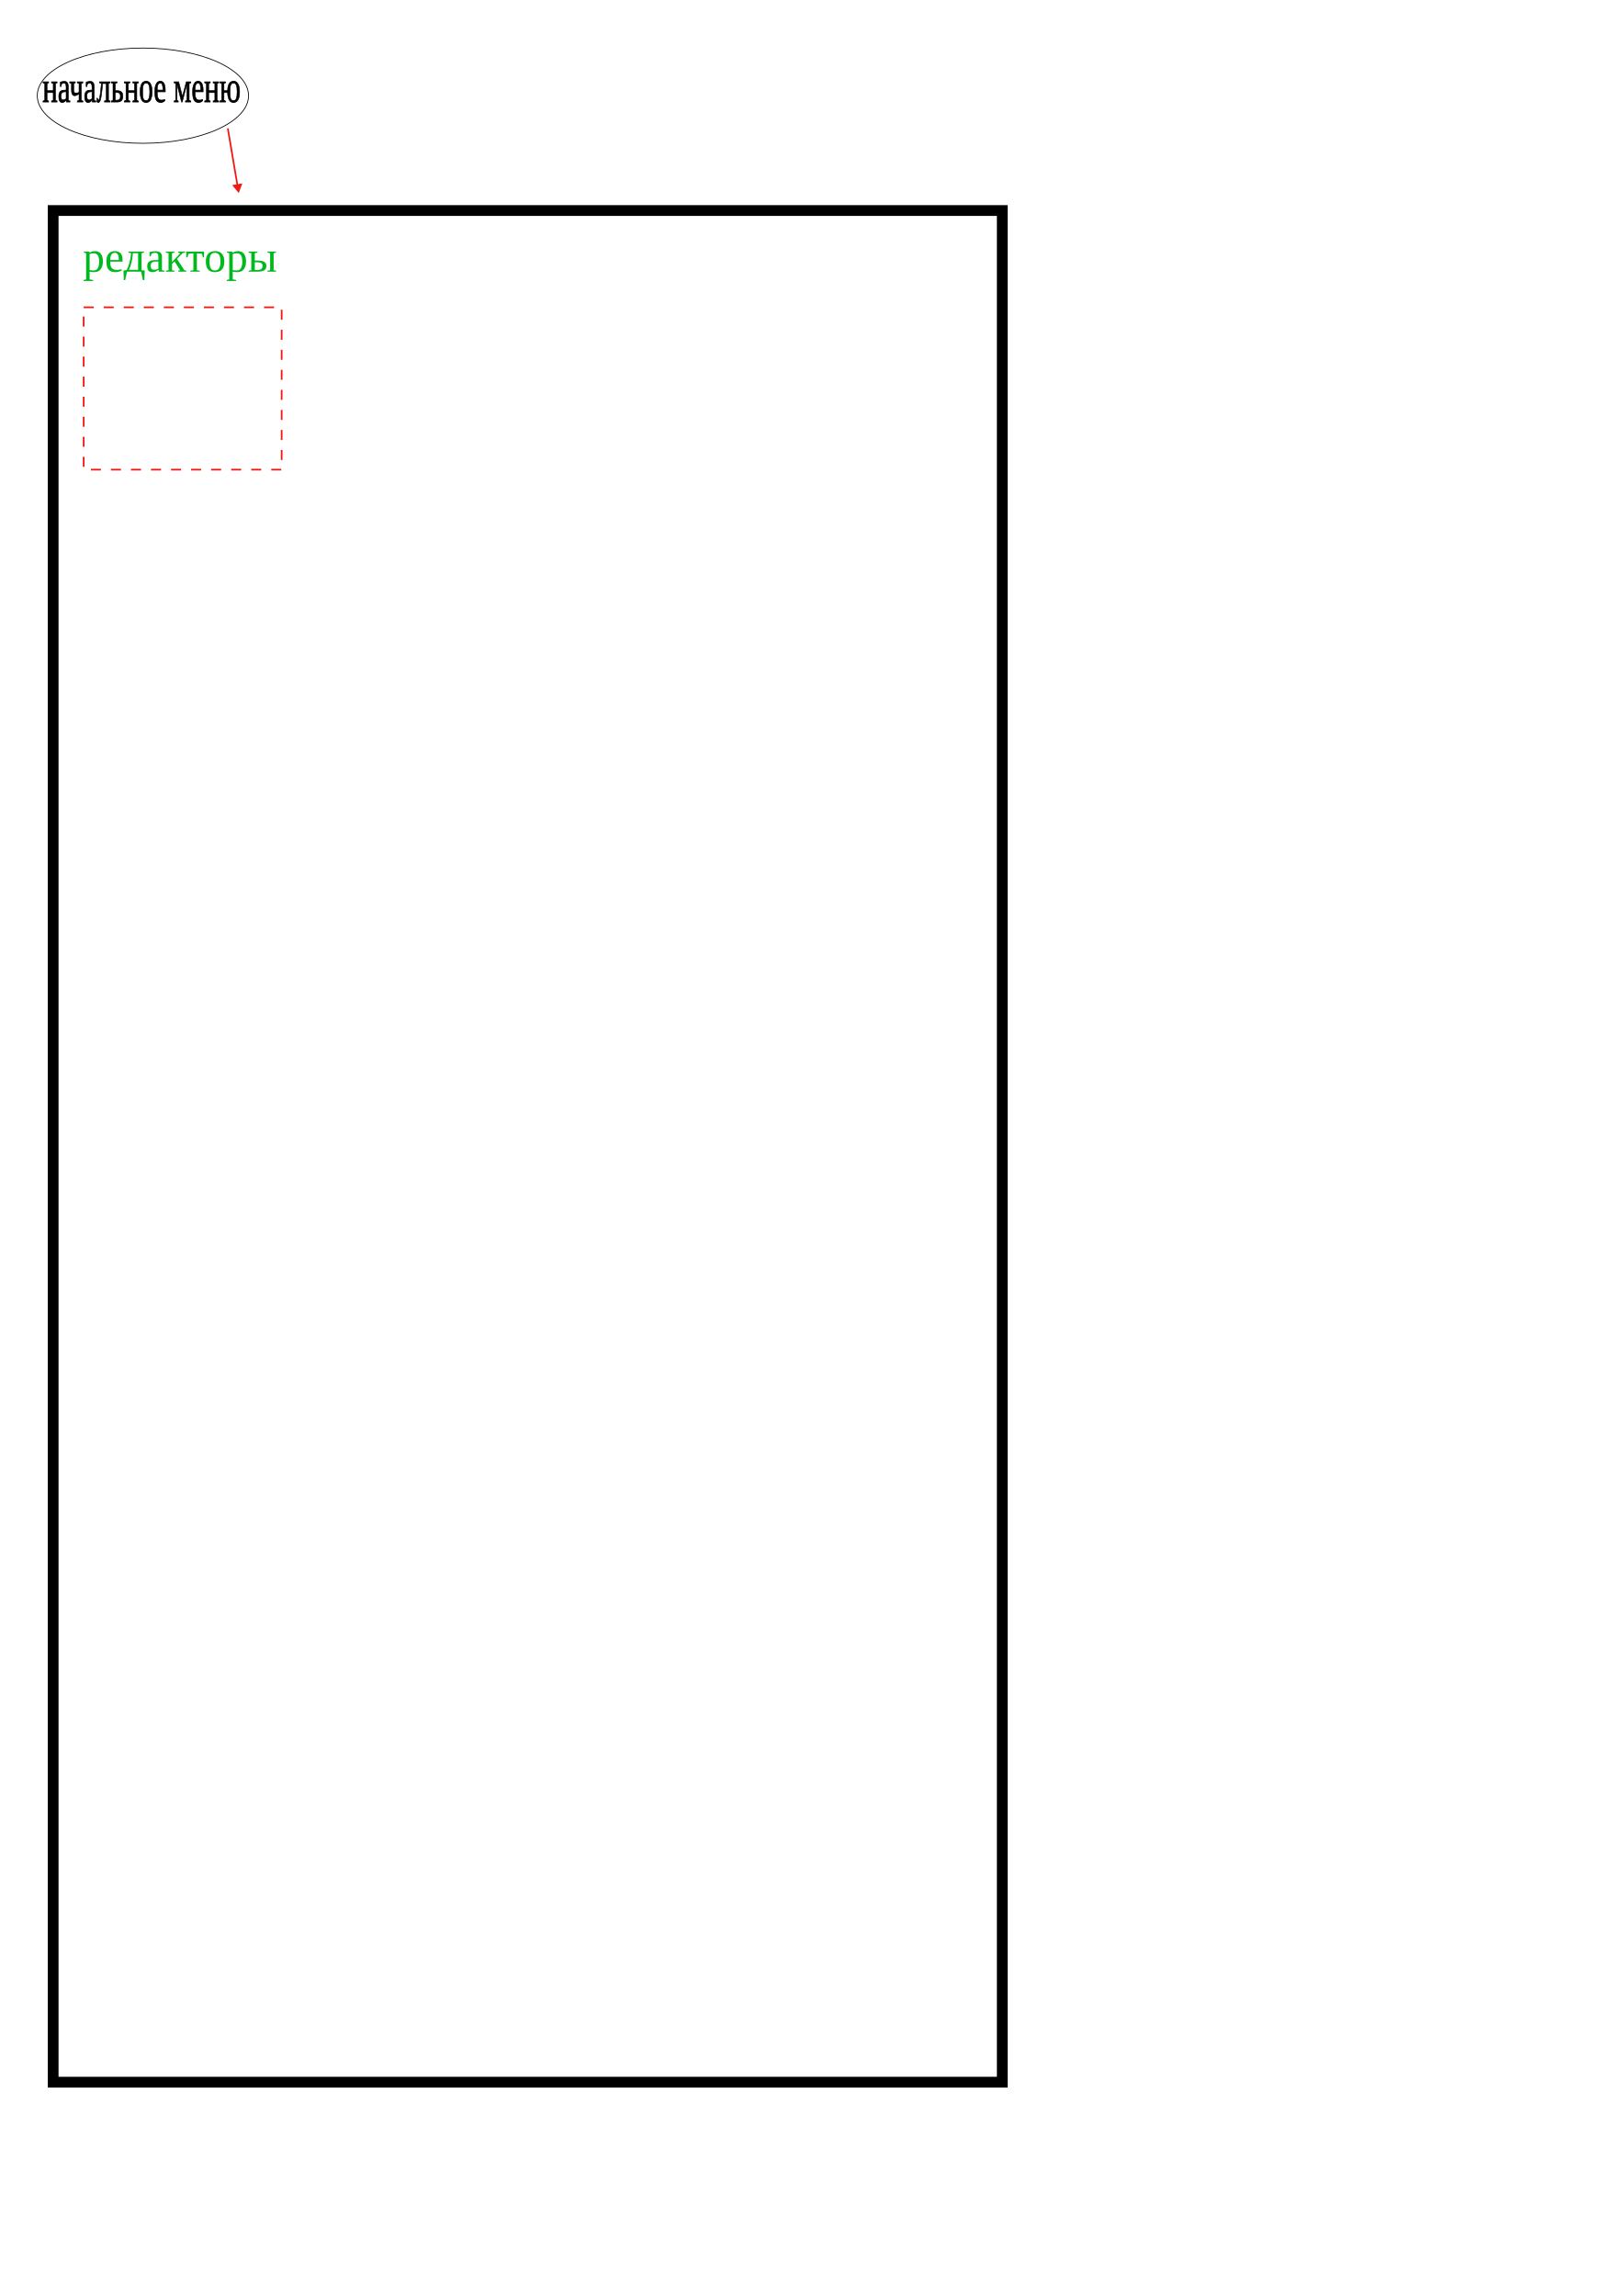
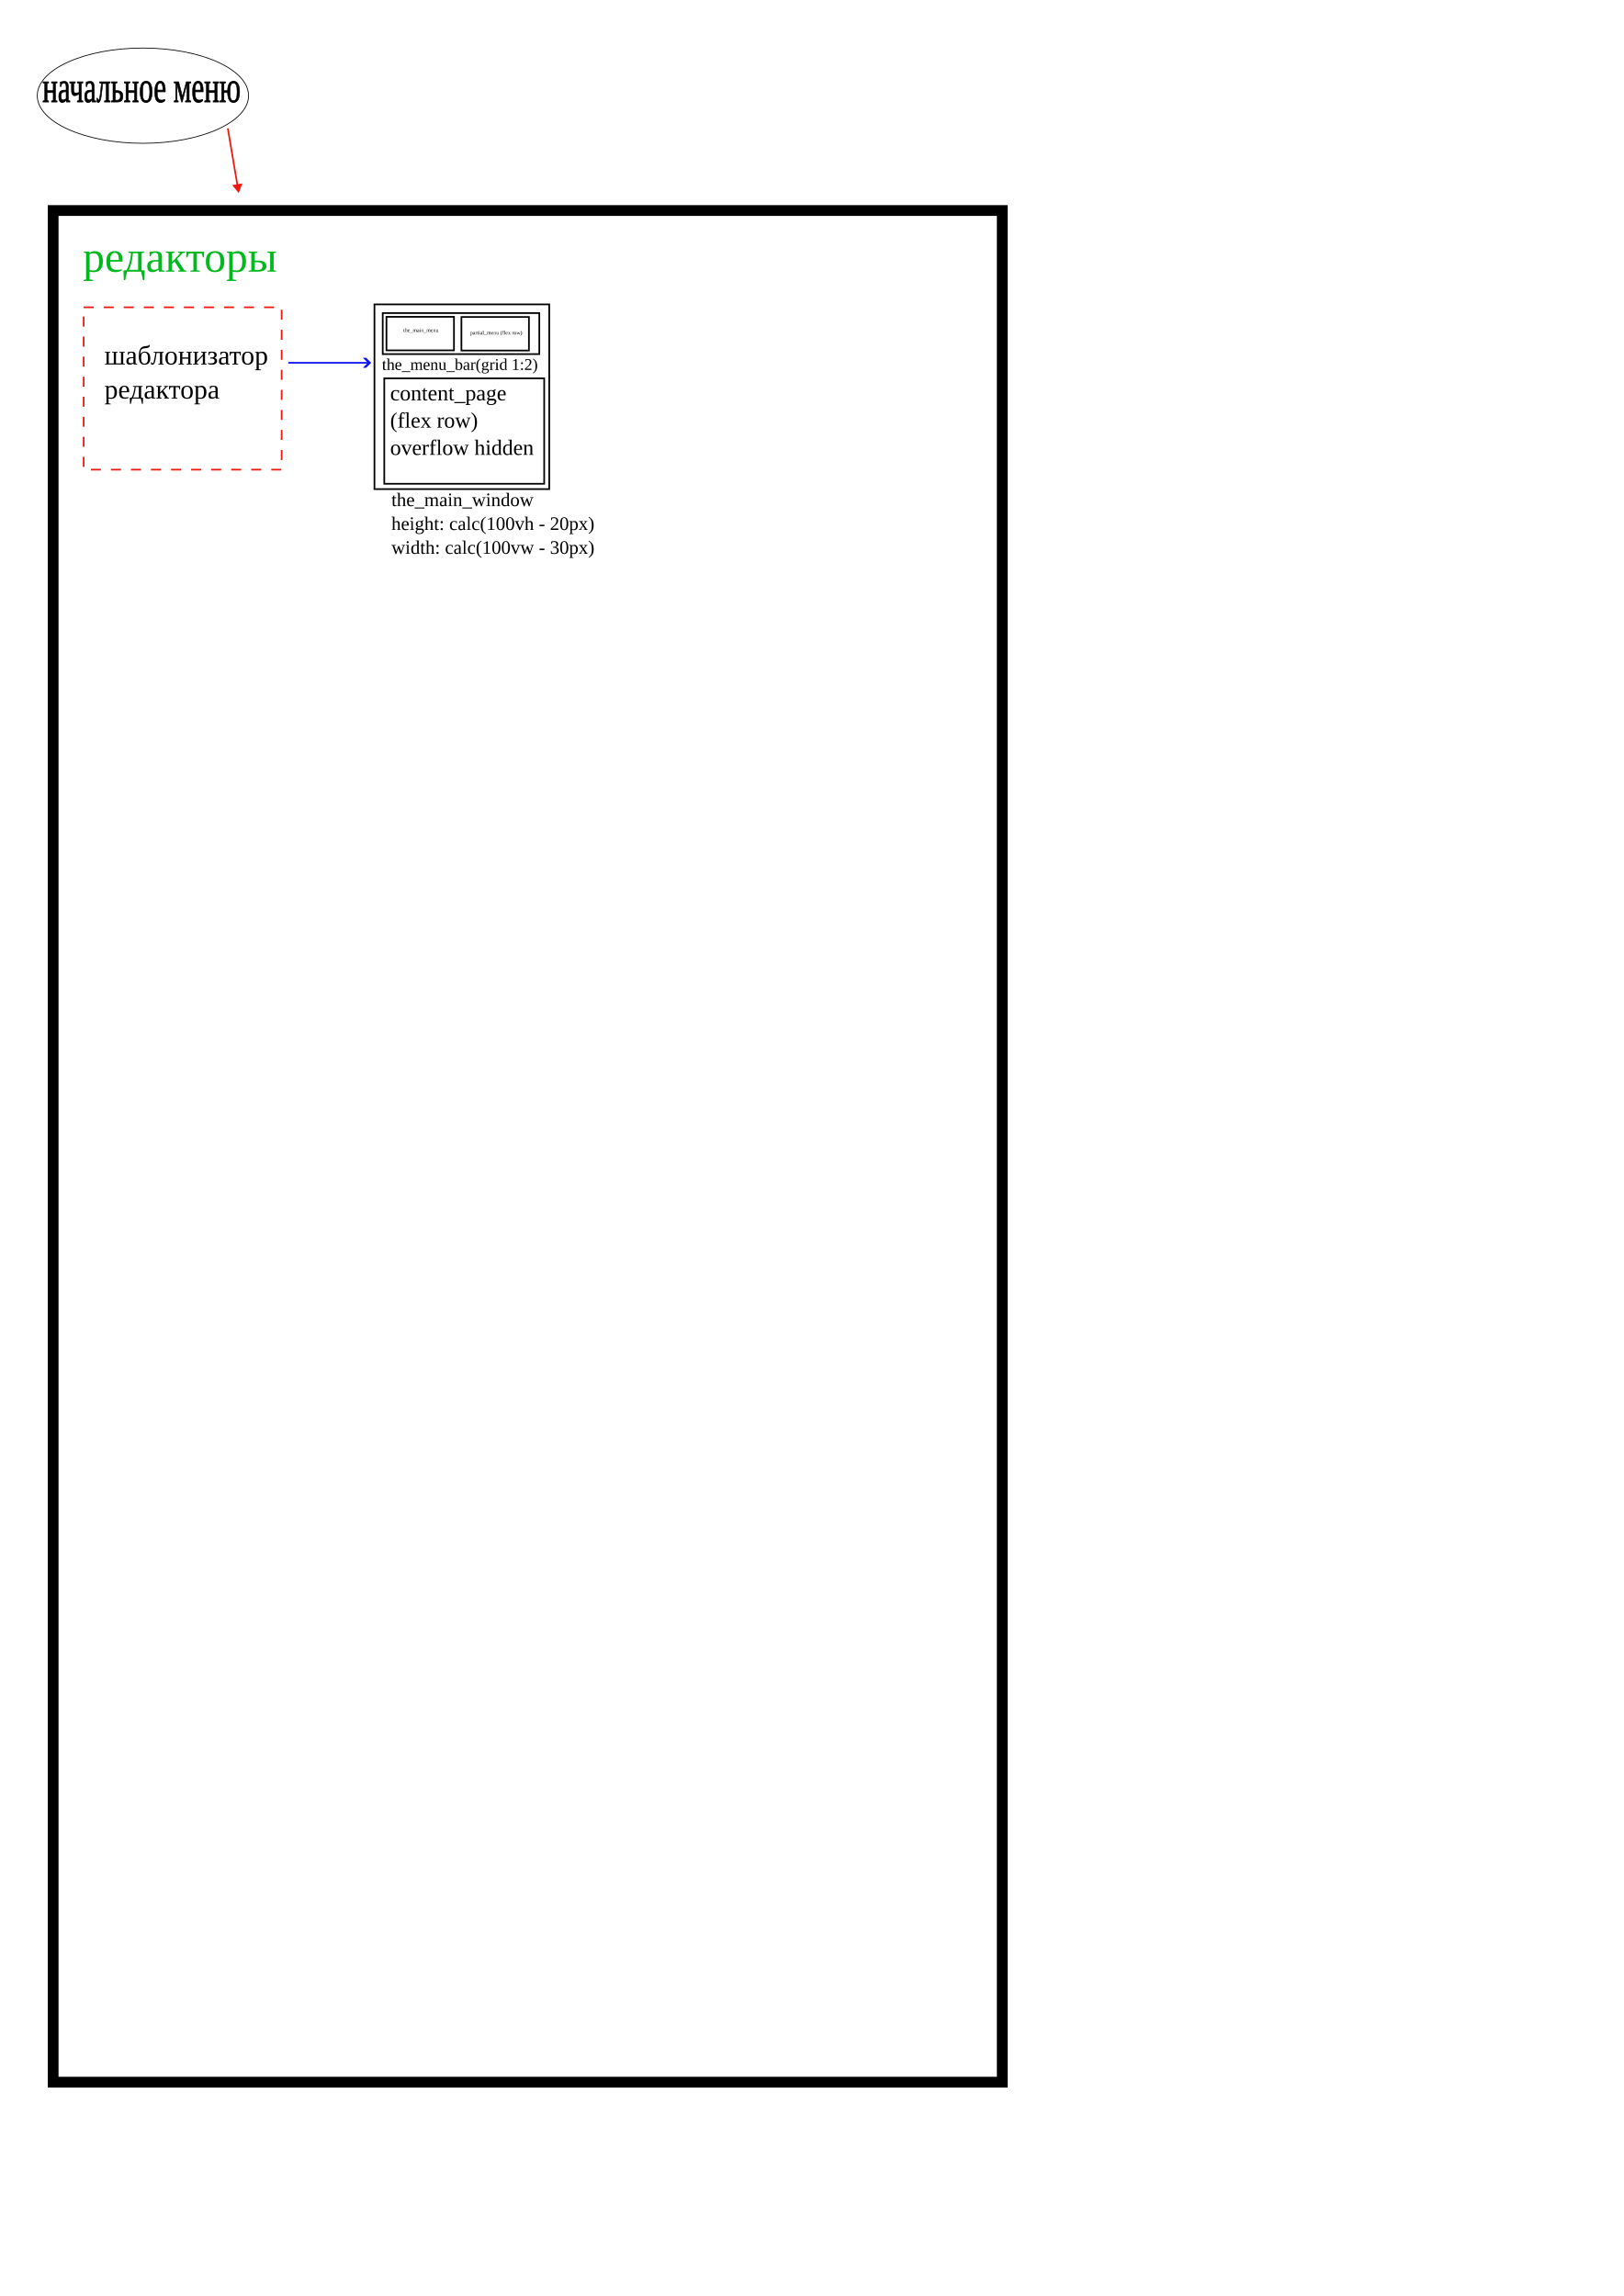
<svg xmlns="http://www.w3.org/2000/svg" width="210mm" height="297mm" viewBox="0 0 210 297" version="1.1" id="svg1">
  <defs id="defs1">
+     <marker style="overflow:visible" id="ArrowWideHeavy" refX="0" refY="0" orient="auto-start-reverse" markerWidth="1" markerHeight="1" viewBox="0 0 1 1" preserveAspectRatio="xMidYMid">
+       <path style="fill:context-stroke;fill-rule:evenodd;stroke:none" d="m 1,0 -3,3 h -2 l 3,-3 -3,-3 h 2 z" id="path3" />
+     </marker>
    <marker style="overflow:visible" id="Triangle" refX="0" refY="0" orient="auto-start-reverse" markerWidth="1" markerHeight="1" viewBox="0 0 1 1" preserveAspectRatio="xMidYMid">
      <path transform="scale(0.5)" style="fill:context-stroke;fill-rule:evenodd;stroke:context-stroke;stroke-width:1pt" d="M 5.77,0 -2.88,5 V -5 Z" id="path135" />
    </marker>
  </defs>
  <g id="layer1">
    <ellipse style="fill:none;stroke-width:0.1;stroke-dashoffset:5.686;stroke:#000000;stroke-opacity:1;stroke-dasharray:none" id="path1" cx="18.482" cy="12.375" rx="13.661" ry="6.161" />
    <text xml:space="preserve" style="font-size:4.579px;font-family:'Times New Roman';-inkscape-font-specification:'Times New Roman, ';fill:#000000;fill-opacity:1;stroke:#000000;stroke-width:0.081;stroke-dasharray:none;stroke-dashoffset:5.686;stroke-opacity:1" x="6.826" y="10.623" id="text1" transform="scale(0.8055656,1.241364)">
      <tspan id="tspan1" style="font-size:4.579px;fill:#000000;fill-opacity:1;stroke-width:0.081" x="6.826" y="10.623">начальное меню</tspan>
    </text>
  </g>
  <g id="layer2" style="display:inline">
    <rect style="fill:none;fill-opacity:1;stroke:#000000;stroke-width:1.392;stroke-dasharray:none;stroke-dashoffset:5.686;stroke-opacity:1" id="rect1" width="122.751" height="242.108" x="6.875" y="27.232" />
    <text xml:space="preserve" style="font-size:5.644px;font-family:'Times New Roman';-inkscape-font-specification:'Times New Roman, ';fill:none;fill-opacity:1;stroke:#000000;stroke-width:0.5;stroke-dasharray:none;stroke-dashoffset:5.686;stroke-opacity:1" x="10.714" y="35.143" id="text2">
      <tspan id="tspan2" style="fill:#02b81f;fill-opacity:1;stroke:none;stroke-width:0.5" x="10.714" y="35.143">редакторы</tspan>
    </text>
    <path style="fill:none;fill-opacity:1;stroke:#ef1912;stroke-width:0.216;stroke-dasharray:none;stroke-dashoffset:5.686;stroke-opacity:1;marker-end:url(#Triangle)" d="m 29.464,16.607 1.286,7.607" id="path2" />
-     <g id="layer3">
-       <rect style="fill:none;fill-opacity:1;stroke:#ef1912;stroke-width:0.216;stroke-dasharray:1.296, 1.296;stroke-dashoffset:0;stroke-opacity:1" id="rect2" width="25.607" height="21" x="10.821" y="39.75" />
+     <g id="layer3" style="display:inline">
+       <g id="layer4" style="display:inline">
+         <g id="layer5" style="display:inline">
+           <rect style="fill:none;fill-opacity:1;stroke:#000000;stroke-width:0.216;stroke-dasharray:none;stroke-opacity:1" id="rect4" width="22.607" height="23.893" x="48.429" y="39.375" />
+           <rect style="fill:none;fill-opacity:1;stroke:#000000;stroke-width:0.216;stroke-dasharray:none;stroke-opacity:1" id="rect5" width="20.25" height="5.304" x="49.5" y="40.5" />
+           <rect style="fill:none;fill-opacity:1;stroke:#000000;stroke-width:0.216;stroke-dasharray:none;stroke-opacity:1" id="rect6" width="8.732" height="4.339" x="49.982" y="40.982" />
+           <rect style="display:inline;fill:none;fill-opacity:1;stroke:#000000;stroke-width:0.216;stroke-dasharray:none;stroke-opacity:1" id="rect6-1" width="8.732" height="4.339" x="59.677" y="41.005" />
+           <text xml:space="preserve" style="font-size:2.469px;font-family:'Times New Roman';-inkscape-font-specification:'Times New Roman, ';fill:#000000;fill-opacity:1;stroke:none;stroke-width:0.216;stroke-dasharray:none;stroke-opacity:1" x="50.625" y="65.464" id="text6">
+             <tspan id="tspan6" style="font-size:2.469px;fill:#000000;fill-opacity:1;stroke:none;stroke-width:0.216" x="50.625" y="65.464">the_main_window</tspan>
+             <tspan style="font-size:2.469px;fill:#000000;fill-opacity:1;stroke:none;stroke-width:0.216" x="50.625" y="68.551" id="tspan12">height: calc(100vh - 20px)</tspan>
+             <tspan style="font-size:2.469px;fill:#000000;fill-opacity:1;stroke:none;stroke-width:0.216" x="50.625" y="71.638" id="tspan13">width: calc(100vw - 30px)</tspan>
+           </text>
+           <text xml:space="preserve" style="font-size:2.117px;font-family:'Times New Roman';-inkscape-font-specification:'Times New Roman, ';fill:#000000;fill-opacity:1;stroke:none;stroke-width:0.216;stroke-dasharray:none;stroke-opacity:1" x="49.403" y="47.85" id="text7">
+             <tspan id="tspan7" style="font-size:2.117px;stroke-width:0.216" x="49.403" y="47.85">the_menu_bar(grid 1:2)</tspan>
+           </text>
+           <text xml:space="preserve" style="font-size:0.706px;font-family:'Times New Roman';-inkscape-font-specification:'Times New Roman, ';fill:#000000;fill-opacity:1;stroke:none;stroke-width:0.216;stroke-dasharray:none;stroke-opacity:1" x="60.799" y="43.26" id="text8">
+             <tspan id="tspan8" style="font-size:0.706px;stroke-width:0.216" x="60.799" y="43.26">partial_menu (flex row)</tspan>
+           </text>
+           <text xml:space="preserve" style="font-size:0.706px;font-family:'Times New Roman';-inkscape-font-specification:'Times New Roman, ';display:inline;fill:#000000;fill-opacity:1;stroke:none;stroke-width:0.216;stroke-dasharray:none;stroke-opacity:1" x="52.168" y="42.936" id="text8-6">
+             <tspan id="tspan8-5" style="font-size:0.706px;stroke-width:0.216" x="52.168" y="42.936">the_main_menu</tspan>
+           </text>
+           <rect style="fill:none;fill-opacity:1;stroke:#000000;stroke-width:0.216;stroke-dasharray:none;stroke-opacity:1" id="rect8" width="20.683" height="13.637" x="49.7" y="48.942" />
+           <text xml:space="preserve" style="font-size:2.822px;font-family:'Times New Roman';-inkscape-font-specification:'Times New Roman, ';fill:none;fill-opacity:1;stroke:#000000;stroke-width:0.216;stroke-dasharray:none;stroke-opacity:1" x="50.457" y="51.783" id="text9">
+             <tspan id="tspan9" style="font-size:2.822px;fill:#000000;fill-opacity:1;stroke:none;stroke-width:0.216" x="50.457" y="51.783">content_page</tspan>
+             <tspan style="font-size:2.822px;fill:#000000;fill-opacity:1;stroke:none;stroke-width:0.216" x="50.457" y="55.311" id="tspan10">(flex row)</tspan>
+             <tspan style="font-size:2.822px;fill:#000000;fill-opacity:1;stroke:none;stroke-width:0.216" x="50.457" y="58.838" id="tspan11">overflow hidden</tspan>
+           </text>
+         </g>
+         <path style="display:inline;fill:#000000;fill-opacity:1;stroke:#1214ef;stroke-width:0.216;stroke-dasharray:none;stroke-opacity:1;marker-end:url(#ArrowWideHeavy)" d="m 37.286,46.929 h 10.5" id="path4" />
+         <text xml:space="preserve" style="font-size:3.528px;font-family:'Times New Roman';-inkscape-font-specification:'Times New Roman, ';display:inline;fill:none;stroke:#ef1912;stroke-width:0.216;stroke-dasharray:1.296, 1.296" x="13.5" y="47.143" id="text3">
+           <tspan id="tspan3" style="font-size:3.528px;fill:#000000;fill-opacity:1;stroke:none;stroke-width:0.216" x="13.5" y="47.143">шаблонизатор</tspan>
+           <tspan style="font-size:3.528px;fill:#000000;fill-opacity:1;stroke:none;stroke-width:0.216" x="13.5" y="51.553" id="tspan4">редактора</tspan>
+         </text>
+         <rect style="display:inline;fill:none;fill-opacity:1;stroke:#ef1912;stroke-width:0.216;stroke-dasharray:1.296, 1.296;stroke-dashoffset:0;stroke-opacity:1" id="rect2" width="25.607" height="21" x="10.821" y="39.75" />
+       </g>
    </g>
  </g>
</svg>
